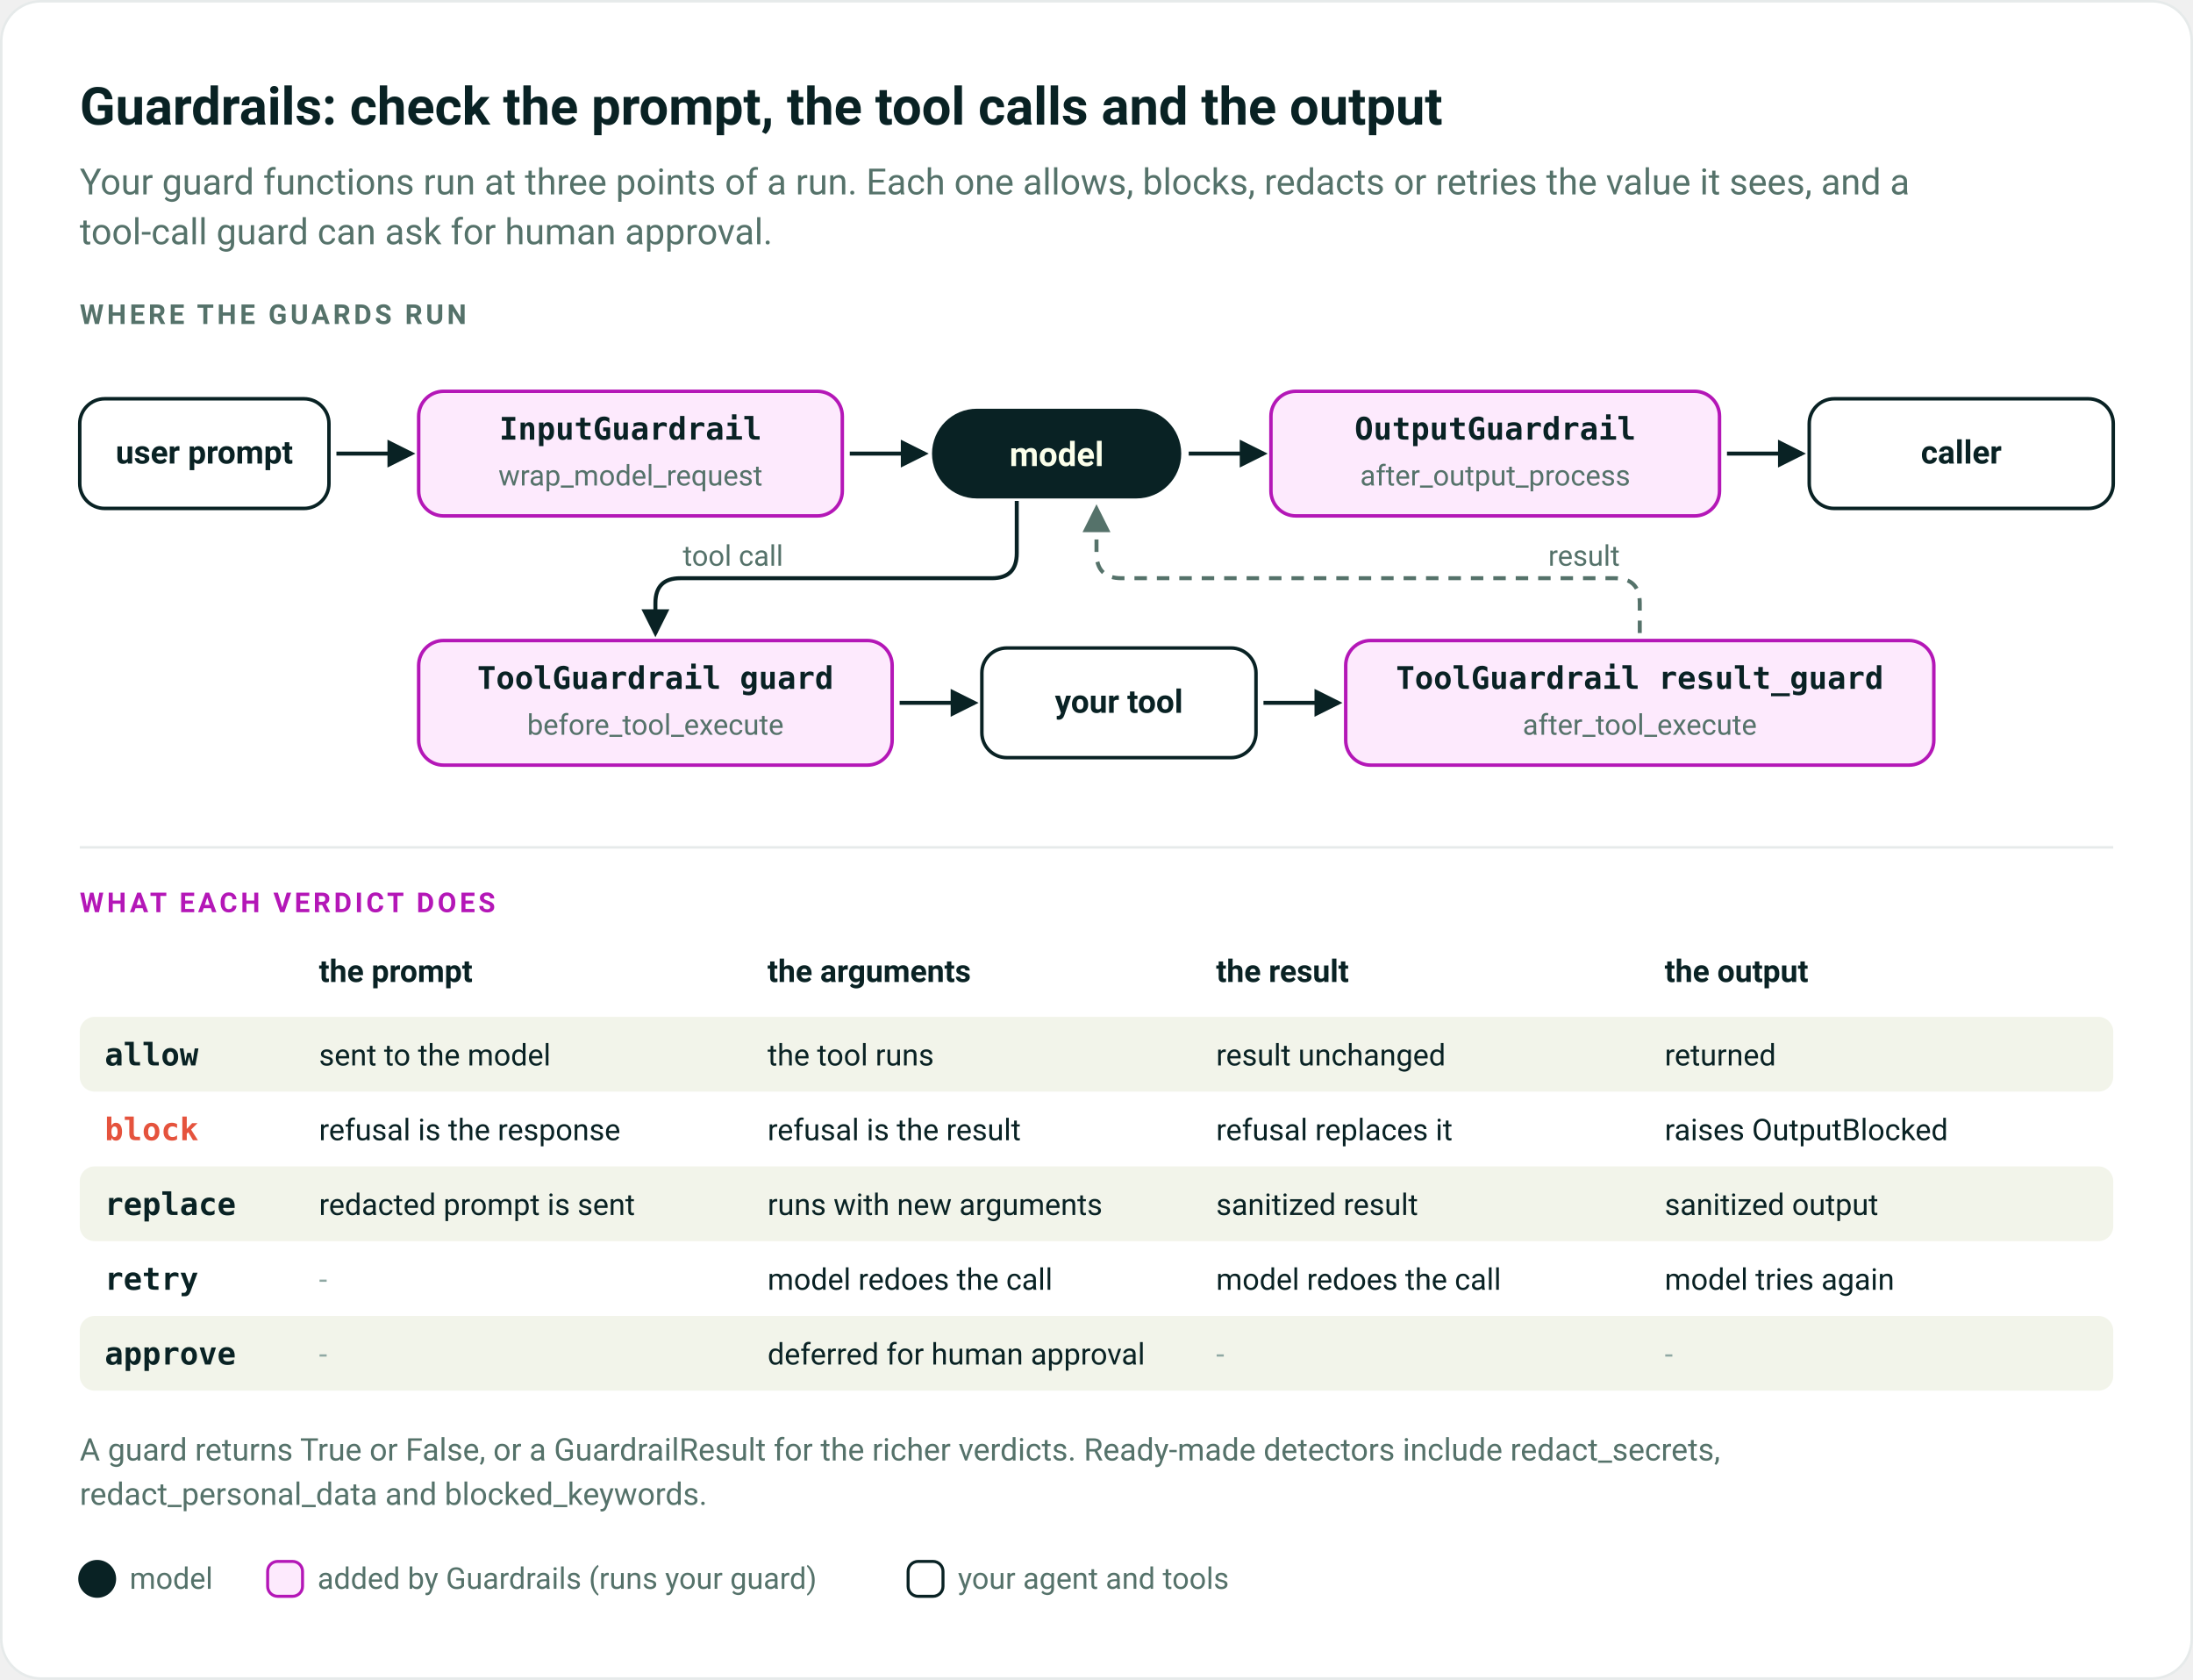
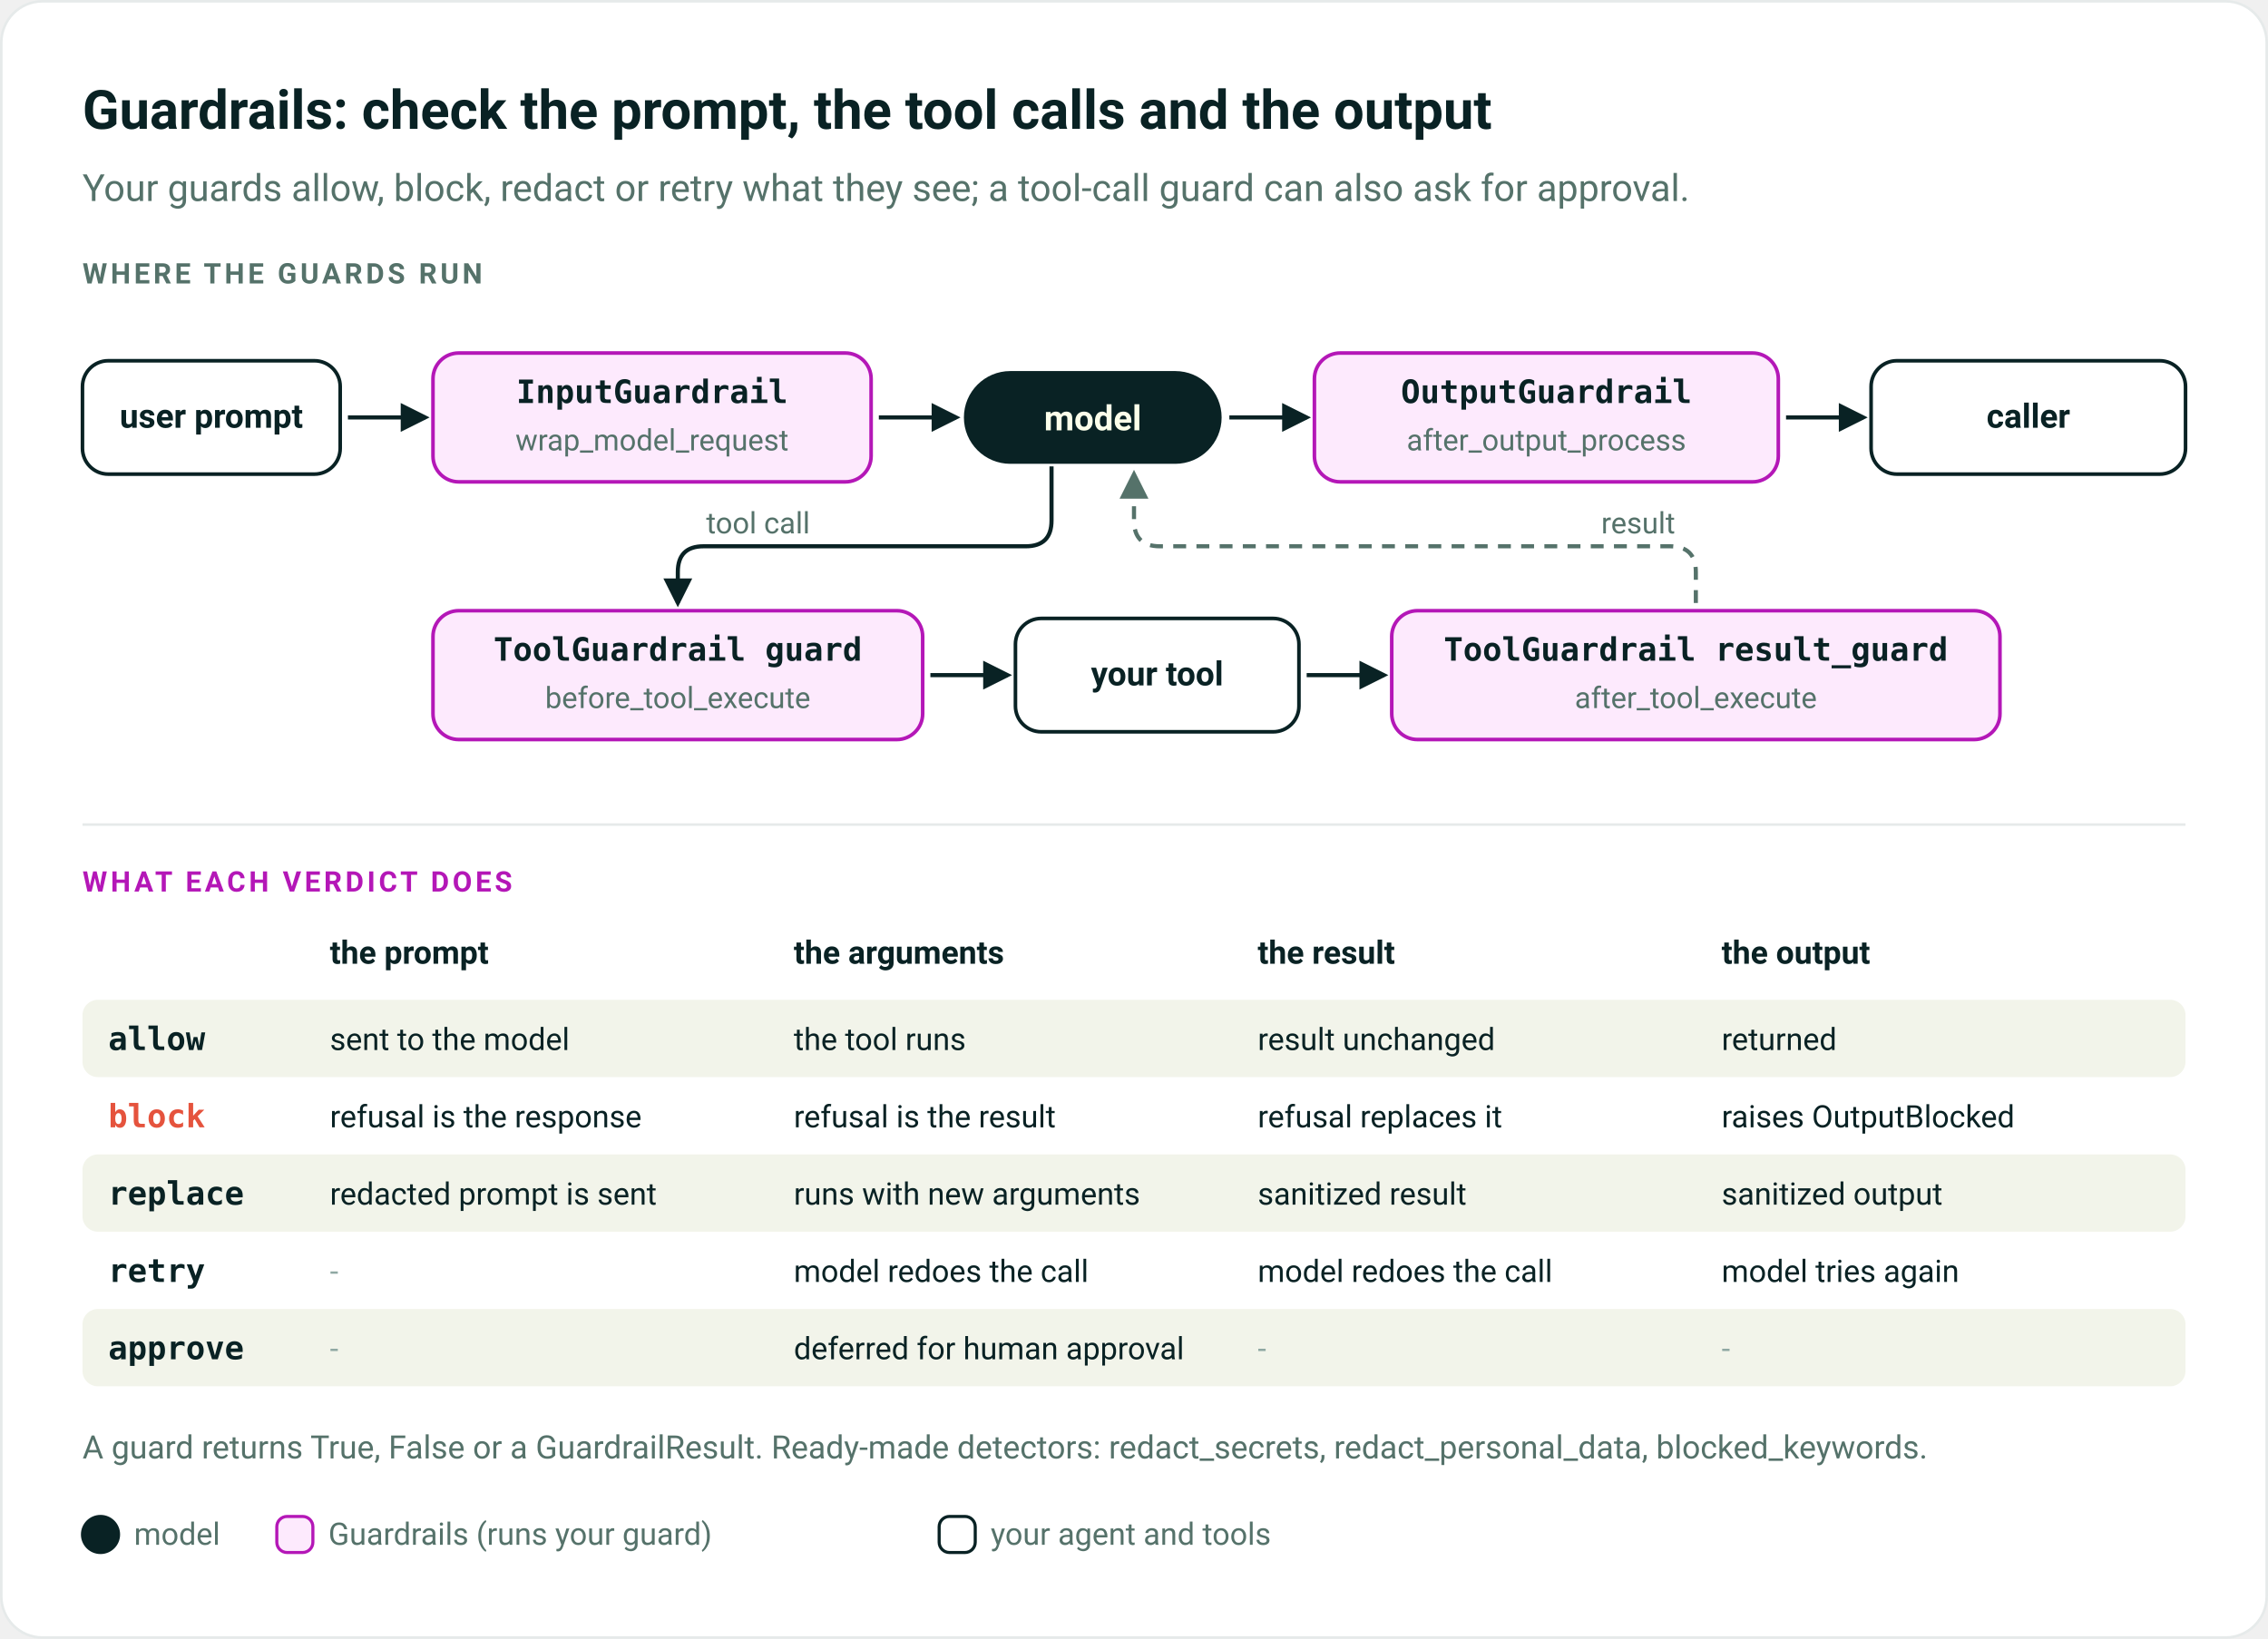
- <svg xmlns="http://www.w3.org/2000/svg" width="880" height="674" viewBox="0 0 880 674" role="img" aria-labelledby="t d">
+ <svg xmlns="http://www.w3.org/2000/svg" width="880" height="636" viewBox="0 0 880 636" role="img" aria-labelledby="t d">
  <defs>
    <marker id="ai" viewBox="0 0 10 10" refX="8.5" refY="5" markerWidth="7" markerHeight="7" orient="auto-start-reverse">
      <path d="M0 0L10 5L0 10z" fill="#092224" />
    </marker>
    <marker id="am" viewBox="0 0 10 10" refX="8.5" refY="5" markerWidth="7" markerHeight="7" orient="auto-start-reverse">
      <path d="M0 0L10 5L0 10z" fill="#55726A" />
    </marker>
    <marker id="al" viewBox="0 0 10 10" refX="8.5" refY="5" markerWidth="7" markerHeight="7" orient="auto-start-reverse">
      <path d="M0 0L10 5L0 10z" fill="#B417B7" />
    </marker>
    <marker id="al2" viewBox="0 0 10 10" refX="8.5" refY="5" markerWidth="7" markerHeight="7" orient="auto-start-reverse">
      <path d="M0 0L10 5L0 10z" fill="#E520E9" />
    </marker>
    <marker id="ap" viewBox="0 0 10 10" refX="8.5" refY="5" markerWidth="7" markerHeight="7" orient="auto-start-reverse">
      <path d="M0 0L10 5L0 10z" fill="#7B57E8" />
    </marker>
    <marker id="aa" viewBox="0 0 10 10" refX="8.5" refY="5" markerWidth="7" markerHeight="7" orient="auto-start-reverse">
      <path d="M0 0L10 5L0 10z" fill="#0E9C86" />
    </marker>
    <marker id="ac" viewBox="0 0 10 10" refX="8.5" refY="5" markerWidth="7" markerHeight="7" orient="auto-start-reverse">
      <path d="M0 0L10 5L0 10z" fill="#E5533D" />
    </marker>
    <marker id="af" viewBox="0 0 10 10" refX="8.5" refY="5" markerWidth="7" markerHeight="7" orient="auto-start-reverse">
      <path d="M0 0L10 5L0 10z" fill="#8FA8A3" />
    </marker>
    <marker id="ao" viewBox="0 0 10 10" refX="8.5" refY="5" markerWidth="7" markerHeight="7" orient="auto-start-reverse">
      <path d="M0 0L10 5L0 10z" fill="#97998B" />
    </marker>
  </defs>
-   <rect x="0.5" y="0.5" width="879" height="673" rx="16" fill="#FFFFFF" stroke="#E6EAEA" />
+   <rect x="0.5" y="0.5" width="879" height="635" rx="16" fill="#FFFFFF" stroke="#E6EAEA" />
  <text x="32" y="50" font-size="21" fill="#092224" text-anchor="start" font-weight="700" font-family="ui-sans-serif, system-ui, -apple-system, 'Segoe UI', Roboto, Helvetica, Arial, sans-serif">Guardrails: check the prompt, the tool calls and the output</text>
-   <text x="32" y="78" font-size="14.5" fill="#55726A" text-anchor="start" font-weight="400" font-family="ui-sans-serif, system-ui, -apple-system, 'Segoe UI', Roboto, Helvetica, Arial, sans-serif">Your guard functions run at three points of a run. Each one allows, blocks, redacts or retries the value it sees, and a</text>
-   <text x="32" y="98" font-size="14.5" fill="#55726A" text-anchor="start" font-weight="400" font-family="ui-sans-serif, system-ui, -apple-system, 'Segoe UI', Roboto, Helvetica, Arial, sans-serif">tool-call guard can ask for human approval.</text>
-   <text letter-spacing="1.3" x="32" y="130" font-size="11" fill="#55726A" text-anchor="start" font-weight="700" font-family="ui-sans-serif, system-ui, -apple-system, 'Segoe UI', Roboto, Helvetica, Arial, sans-serif">WHERE THE GUARDS RUN</text>
-   <rect x="32" y="160" width="100" height="44" rx="10" fill="#FFFFFF" stroke="#092224" stroke-width="1.4" />
-   <text x="82" y="186" font-size="13" fill="#092224" text-anchor="middle" font-weight="600" font-family="ui-sans-serif, system-ui, -apple-system, 'Segoe UI', Roboto, Helvetica, Arial, sans-serif">user prompt</text>
-   <rect x="168" y="157" width="170" height="50" rx="10" fill="#FDEAFD" stroke="#B417B7" stroke-width="1.4" />
-   <text x="253" y="176.4" font-size="12.5" fill="#092224" text-anchor="middle" font-weight="600" font-family="ui-monospace, 'SF Mono', Menlo, Consolas, monospace">InputGuardrail</text>
-   <text x="253" y="194.8" font-size="11.5" fill="#55726A" text-anchor="middle" font-weight="400" font-family="ui-sans-serif, system-ui, -apple-system, 'Segoe UI', Roboto, Helvetica, Arial, sans-serif">wrap_model_request</text>
-   <line x1="135" y1="182" x2="165" y2="182" stroke="#092224" stroke-width="1.6" marker-end="url(#ai)" />
-   <line x1="341" y1="182" x2="371" y2="182" stroke="#092224" stroke-width="1.6" marker-end="url(#ai)" />
-   <rect x="374" y="164" width="100" height="36" rx="18" fill="#092224" />
-   <text x="424" y="187" font-size="13.5" fill="#FBFFEA" text-anchor="middle" font-weight="700" font-family="ui-sans-serif, system-ui, -apple-system, 'Segoe UI', Roboto, Helvetica, Arial, sans-serif">model</text>
-   <rect x="510" y="157" width="180" height="50" rx="10" fill="#FDEAFD" stroke="#B417B7" stroke-width="1.4" />
-   <text x="600" y="176.4" font-size="12.5" fill="#092224" text-anchor="middle" font-weight="600" font-family="ui-monospace, 'SF Mono', Menlo, Consolas, monospace">OutputGuardrail</text>
-   <text x="600" y="194.8" font-size="11.5" fill="#55726A" text-anchor="middle" font-weight="400" font-family="ui-sans-serif, system-ui, -apple-system, 'Segoe UI', Roboto, Helvetica, Arial, sans-serif">after_output_process</text>
-   <line x1="477" y1="182" x2="507" y2="182" stroke="#092224" stroke-width="1.6" marker-end="url(#ai)" />
-   <rect x="726" y="160" width="122" height="44" rx="10" fill="#FFFFFF" stroke="#092224" stroke-width="1.4" />
-   <text x="787" y="186" font-size="13" fill="#092224" text-anchor="middle" font-weight="600" font-family="ui-sans-serif, system-ui, -apple-system, 'Segoe UI', Roboto, Helvetica, Arial, sans-serif">caller</text>
-   <line x1="693" y1="182" x2="723" y2="182" stroke="#092224" stroke-width="1.6" marker-end="url(#ai)" />
-   <rect x="168" y="257" width="190" height="50" rx="10" fill="#FDEAFD" stroke="#B417B7" stroke-width="1.4" />
-   <text x="263" y="276.4" font-size="12.5" fill="#092224" text-anchor="middle" font-weight="600" font-family="ui-monospace, 'SF Mono', Menlo, Consolas, monospace">ToolGuardrail guard</text>
-   <text x="263" y="294.8" font-size="11.5" fill="#55726A" text-anchor="middle" font-weight="400" font-family="ui-sans-serif, system-ui, -apple-system, 'Segoe UI', Roboto, Helvetica, Arial, sans-serif">before_tool_execute</text>
-   <rect x="394" y="260" width="110" height="44" rx="10" fill="#FFFFFF" stroke="#092224" stroke-width="1.4" />
-   <text x="449" y="286" font-size="13" fill="#092224" text-anchor="middle" font-weight="600" font-family="ui-sans-serif, system-ui, -apple-system, 'Segoe UI', Roboto, Helvetica, Arial, sans-serif">your tool</text>
-   <line x1="361" y1="282" x2="391" y2="282" stroke="#092224" stroke-width="1.6" marker-end="url(#ai)" />
-   <rect x="540" y="257" width="236" height="50" rx="10" fill="#FDEAFD" stroke="#B417B7" stroke-width="1.4" />
-   <text x="658" y="276.4" font-size="12.5" fill="#092224" text-anchor="middle" font-weight="600" font-family="ui-monospace, 'SF Mono', Menlo, Consolas, monospace">ToolGuardrail result_guard</text>
-   <text x="658" y="294.8" font-size="11.5" fill="#55726A" text-anchor="middle" font-weight="400" font-family="ui-sans-serif, system-ui, -apple-system, 'Segoe UI', Roboto, Helvetica, Arial, sans-serif">after_tool_execute</text>
-   <line x1="507" y1="282" x2="537" y2="282" stroke="#092224" stroke-width="1.6" marker-end="url(#ai)" />
-   <path d="M 408 201 L 408 222 Q 408 232 398 232 L 273 232 Q 263 232 263 242 L 263 254" stroke="#092224" stroke-width="1.6" fill="none" marker-end="url(#ai)" />
-   <text x="274" y="227" font-size="11.5" fill="#55726A" text-anchor="start" font-weight="400" font-family="ui-sans-serif, system-ui, -apple-system, 'Segoe UI', Roboto, Helvetica, Arial, sans-serif">tool call</text>
-   <path d="M 658 254 L 658 242 Q 658 232 648 232 L 450 232 Q 440 232 440 222 L 440 204" stroke="#55726A" stroke-width="1.6" fill="none" stroke-dasharray="5 4" marker-end="url(#am)" />
-   <text x="650" y="227" font-size="11.5" fill="#55726A" text-anchor="end" font-weight="400" font-family="ui-sans-serif, system-ui, -apple-system, 'Segoe UI', Roboto, Helvetica, Arial, sans-serif">result</text>
-   <line x1="32" y1="340" x2="848" y2="340" stroke="#E6EAEA" stroke-width="1" />
-   <text letter-spacing="1.3" x="32" y="366" font-size="11" fill="#B417B7" text-anchor="start" font-weight="700" font-family="ui-sans-serif, system-ui, -apple-system, 'Segoe UI', Roboto, Helvetica, Arial, sans-serif">WHAT EACH VERDICT DOES</text>
-   <text x="128" y="394" font-size="12.5" fill="#092224" text-anchor="start" font-weight="600" font-family="ui-sans-serif, system-ui, -apple-system, 'Segoe UI', Roboto, Helvetica, Arial, sans-serif">the prompt</text>
-   <text x="308" y="394" font-size="12.5" fill="#092224" text-anchor="start" font-weight="600" font-family="ui-sans-serif, system-ui, -apple-system, 'Segoe UI', Roboto, Helvetica, Arial, sans-serif">the arguments</text>
-   <text x="488" y="394" font-size="12.5" fill="#092224" text-anchor="start" font-weight="600" font-family="ui-sans-serif, system-ui, -apple-system, 'Segoe UI', Roboto, Helvetica, Arial, sans-serif">the result</text>
-   <text x="668" y="394" font-size="12.5" fill="#092224" text-anchor="start" font-weight="600" font-family="ui-sans-serif, system-ui, -apple-system, 'Segoe UI', Roboto, Helvetica, Arial, sans-serif">the output</text>
-   <rect x="32" y="408" width="816" height="30" rx="6" fill="#F2F4EA" />
-   <text x="42" y="427.5" font-size="12.5" fill="#092224" text-anchor="start" font-weight="600" font-family="ui-monospace, 'SF Mono', Menlo, Consolas, monospace">allow</text>
-   <text x="128" y="427.5" font-size="12" fill="#092224" text-anchor="start" font-weight="400" font-family="ui-sans-serif, system-ui, -apple-system, 'Segoe UI', Roboto, Helvetica, Arial, sans-serif">sent to the model</text>
-   <text x="308" y="427.5" font-size="12" fill="#092224" text-anchor="start" font-weight="400" font-family="ui-sans-serif, system-ui, -apple-system, 'Segoe UI', Roboto, Helvetica, Arial, sans-serif">the tool runs</text>
-   <text x="488" y="427.5" font-size="12" fill="#092224" text-anchor="start" font-weight="400" font-family="ui-sans-serif, system-ui, -apple-system, 'Segoe UI', Roboto, Helvetica, Arial, sans-serif">result unchanged</text>
-   <text x="668" y="427.5" font-size="12" fill="#092224" text-anchor="start" font-weight="400" font-family="ui-sans-serif, system-ui, -apple-system, 'Segoe UI', Roboto, Helvetica, Arial, sans-serif">returned</text>
-   <text x="42" y="457.5" font-size="12.5" fill="#E5533D" text-anchor="start" font-weight="600" font-family="ui-monospace, 'SF Mono', Menlo, Consolas, monospace">block</text>
-   <text x="128" y="457.5" font-size="12" fill="#092224" text-anchor="start" font-weight="400" font-family="ui-sans-serif, system-ui, -apple-system, 'Segoe UI', Roboto, Helvetica, Arial, sans-serif">refusal is the response</text>
-   <text x="308" y="457.5" font-size="12" fill="#092224" text-anchor="start" font-weight="400" font-family="ui-sans-serif, system-ui, -apple-system, 'Segoe UI', Roboto, Helvetica, Arial, sans-serif">refusal is the result</text>
-   <text x="488" y="457.5" font-size="12" fill="#092224" text-anchor="start" font-weight="400" font-family="ui-sans-serif, system-ui, -apple-system, 'Segoe UI', Roboto, Helvetica, Arial, sans-serif">refusal replaces it</text>
-   <text x="668" y="457.5" font-size="12" fill="#092224" text-anchor="start" font-weight="400" font-family="ui-sans-serif, system-ui, -apple-system, 'Segoe UI', Roboto, Helvetica, Arial, sans-serif">raises OutputBlocked</text>
-   <rect x="32" y="468" width="816" height="30" rx="6" fill="#F2F4EA" />
-   <text x="42" y="487.5" font-size="12.5" fill="#092224" text-anchor="start" font-weight="600" font-family="ui-monospace, 'SF Mono', Menlo, Consolas, monospace">replace</text>
-   <text x="128" y="487.5" font-size="12" fill="#092224" text-anchor="start" font-weight="400" font-family="ui-sans-serif, system-ui, -apple-system, 'Segoe UI', Roboto, Helvetica, Arial, sans-serif">redacted prompt is sent</text>
-   <text x="308" y="487.5" font-size="12" fill="#092224" text-anchor="start" font-weight="400" font-family="ui-sans-serif, system-ui, -apple-system, 'Segoe UI', Roboto, Helvetica, Arial, sans-serif">runs with new arguments</text>
-   <text x="488" y="487.5" font-size="12" fill="#092224" text-anchor="start" font-weight="400" font-family="ui-sans-serif, system-ui, -apple-system, 'Segoe UI', Roboto, Helvetica, Arial, sans-serif">sanitized result</text>
-   <text x="668" y="487.5" font-size="12" fill="#092224" text-anchor="start" font-weight="400" font-family="ui-sans-serif, system-ui, -apple-system, 'Segoe UI', Roboto, Helvetica, Arial, sans-serif">sanitized output</text>
-   <text x="42" y="517.5" font-size="12.5" fill="#092224" text-anchor="start" font-weight="600" font-family="ui-monospace, 'SF Mono', Menlo, Consolas, monospace">retry</text>
-   <text x="128" y="517.5" font-size="12" fill="#8FA8A3" text-anchor="start" font-weight="400" font-family="ui-sans-serif, system-ui, -apple-system, 'Segoe UI', Roboto, Helvetica, Arial, sans-serif">-</text>
-   <text x="308" y="517.5" font-size="12" fill="#092224" text-anchor="start" font-weight="400" font-family="ui-sans-serif, system-ui, -apple-system, 'Segoe UI', Roboto, Helvetica, Arial, sans-serif">model redoes the call</text>
-   <text x="488" y="517.5" font-size="12" fill="#092224" text-anchor="start" font-weight="400" font-family="ui-sans-serif, system-ui, -apple-system, 'Segoe UI', Roboto, Helvetica, Arial, sans-serif">model redoes the call</text>
-   <text x="668" y="517.5" font-size="12" fill="#092224" text-anchor="start" font-weight="400" font-family="ui-sans-serif, system-ui, -apple-system, 'Segoe UI', Roboto, Helvetica, Arial, sans-serif">model tries again</text>
-   <rect x="32" y="528" width="816" height="30" rx="6" fill="#F2F4EA" />
-   <text x="42" y="547.5" font-size="12.5" fill="#092224" text-anchor="start" font-weight="600" font-family="ui-monospace, 'SF Mono', Menlo, Consolas, monospace">approve</text>
-   <text x="128" y="547.5" font-size="12" fill="#8FA8A3" text-anchor="start" font-weight="400" font-family="ui-sans-serif, system-ui, -apple-system, 'Segoe UI', Roboto, Helvetica, Arial, sans-serif">-</text>
-   <text x="308" y="547.5" font-size="12" fill="#092224" text-anchor="start" font-weight="400" font-family="ui-sans-serif, system-ui, -apple-system, 'Segoe UI', Roboto, Helvetica, Arial, sans-serif">deferred for human approval</text>
-   <text x="488" y="547.5" font-size="12" fill="#8FA8A3" text-anchor="start" font-weight="400" font-family="ui-sans-serif, system-ui, -apple-system, 'Segoe UI', Roboto, Helvetica, Arial, sans-serif">-</text>
-   <text x="668" y="547.5" font-size="12" fill="#8FA8A3" text-anchor="start" font-weight="400" font-family="ui-sans-serif, system-ui, -apple-system, 'Segoe UI', Roboto, Helvetica, Arial, sans-serif">-</text>
-   <text x="32" y="586" font-size="12.5" fill="#55726A" text-anchor="start" font-weight="400" font-family="ui-sans-serif, system-ui, -apple-system, 'Segoe UI', Roboto, Helvetica, Arial, sans-serif">A guard returns True or False, or a GuardrailResult for the richer verdicts. Ready-made detectors include redact_secrets,</text>
-   <text x="32" y="603.8" font-size="12.5" fill="#55726A" text-anchor="start" font-weight="400" font-family="ui-sans-serif, system-ui, -apple-system, 'Segoe UI', Roboto, Helvetica, Arial, sans-serif">redact_personal_data and blocked_keywords.</text>
-   <rect x="32" y="626.5" width="14" height="14" rx="7" fill="#092224" stroke="#092224" stroke-width="1.2" />
-   <text x="52" y="637.5" font-size="12" fill="#55726A" text-anchor="start" font-weight="400" font-family="ui-sans-serif, system-ui, -apple-system, 'Segoe UI', Roboto, Helvetica, Arial, sans-serif">model</text>
-   <rect x="107.4" y="626.5" width="14" height="14" rx="4" fill="#FDEAFD" stroke="#B417B7" stroke-width="1.2" />
-   <text x="127.4" y="637.5" font-size="12" fill="#55726A" text-anchor="start" font-weight="400" font-family="ui-sans-serif, system-ui, -apple-system, 'Segoe UI', Roboto, Helvetica, Arial, sans-serif">added by Guardrails (runs your guard)</text>
-   <rect x="364.4" y="626.5" width="14" height="14" rx="4" fill="#FFFFFF" stroke="#092224" stroke-width="1.2" />
-   <text x="384.4" y="637.5" font-size="12" fill="#55726A" text-anchor="start" font-weight="400" font-family="ui-sans-serif, system-ui, -apple-system, 'Segoe UI', Roboto, Helvetica, Arial, sans-serif">your agent and tools</text>
+   <text x="32" y="78" font-size="14.5" fill="#55726A" text-anchor="start" font-weight="400" font-family="ui-sans-serif, system-ui, -apple-system, 'Segoe UI', Roboto, Helvetica, Arial, sans-serif">Your guards allow, block, redact or retry what they see; a tool-call guard can also ask for approval.</text>
+   <text letter-spacing="1.3" x="32" y="110" font-size="11" fill="#55726A" text-anchor="start" font-weight="700" font-family="ui-sans-serif, system-ui, -apple-system, 'Segoe UI', Roboto, Helvetica, Arial, sans-serif">WHERE THE GUARDS RUN</text>
+   <rect x="32" y="140" width="100" height="44" rx="10" fill="#FFFFFF" stroke="#092224" stroke-width="1.4" />
+   <text x="82" y="166" font-size="13" fill="#092224" text-anchor="middle" font-weight="600" font-family="ui-sans-serif, system-ui, -apple-system, 'Segoe UI', Roboto, Helvetica, Arial, sans-serif">user prompt</text>
+   <rect x="168" y="137" width="170" height="50" rx="10" fill="#FDEAFD" stroke="#B417B7" stroke-width="1.4" />
+   <text x="253" y="156.4" font-size="12.5" fill="#092224" text-anchor="middle" font-weight="600" font-family="ui-monospace, 'SF Mono', Menlo, Consolas, monospace">InputGuardrail</text>
+   <text x="253" y="174.8" font-size="11.5" fill="#55726A" text-anchor="middle" font-weight="400" font-family="ui-sans-serif, system-ui, -apple-system, 'Segoe UI', Roboto, Helvetica, Arial, sans-serif">wrap_model_request</text>
+   <line x1="135" y1="162" x2="165" y2="162" stroke="#092224" stroke-width="1.6" marker-end="url(#ai)" />
+   <line x1="341" y1="162" x2="371" y2="162" stroke="#092224" stroke-width="1.6" marker-end="url(#ai)" />
+   <rect x="374" y="144" width="100" height="36" rx="18" fill="#092224" />
+   <text x="424" y="167" font-size="13.5" fill="#FBFFEA" text-anchor="middle" font-weight="700" font-family="ui-sans-serif, system-ui, -apple-system, 'Segoe UI', Roboto, Helvetica, Arial, sans-serif">model</text>
+   <rect x="510" y="137" width="180" height="50" rx="10" fill="#FDEAFD" stroke="#B417B7" stroke-width="1.4" />
+   <text x="600" y="156.4" font-size="12.5" fill="#092224" text-anchor="middle" font-weight="600" font-family="ui-monospace, 'SF Mono', Menlo, Consolas, monospace">OutputGuardrail</text>
+   <text x="600" y="174.8" font-size="11.5" fill="#55726A" text-anchor="middle" font-weight="400" font-family="ui-sans-serif, system-ui, -apple-system, 'Segoe UI', Roboto, Helvetica, Arial, sans-serif">after_output_process</text>
+   <line x1="477" y1="162" x2="507" y2="162" stroke="#092224" stroke-width="1.6" marker-end="url(#ai)" />
+   <rect x="726" y="140" width="122" height="44" rx="10" fill="#FFFFFF" stroke="#092224" stroke-width="1.4" />
+   <text x="787" y="166" font-size="13" fill="#092224" text-anchor="middle" font-weight="600" font-family="ui-sans-serif, system-ui, -apple-system, 'Segoe UI', Roboto, Helvetica, Arial, sans-serif">caller</text>
+   <line x1="693" y1="162" x2="723" y2="162" stroke="#092224" stroke-width="1.6" marker-end="url(#ai)" />
+   <rect x="168" y="237" width="190" height="50" rx="10" fill="#FDEAFD" stroke="#B417B7" stroke-width="1.4" />
+   <text x="263" y="256.4" font-size="12.5" fill="#092224" text-anchor="middle" font-weight="600" font-family="ui-monospace, 'SF Mono', Menlo, Consolas, monospace">ToolGuardrail guard</text>
+   <text x="263" y="274.8" font-size="11.5" fill="#55726A" text-anchor="middle" font-weight="400" font-family="ui-sans-serif, system-ui, -apple-system, 'Segoe UI', Roboto, Helvetica, Arial, sans-serif">before_tool_execute</text>
+   <rect x="394" y="240" width="110" height="44" rx="10" fill="#FFFFFF" stroke="#092224" stroke-width="1.4" />
+   <text x="449" y="266" font-size="13" fill="#092224" text-anchor="middle" font-weight="600" font-family="ui-sans-serif, system-ui, -apple-system, 'Segoe UI', Roboto, Helvetica, Arial, sans-serif">your tool</text>
+   <line x1="361" y1="262" x2="391" y2="262" stroke="#092224" stroke-width="1.6" marker-end="url(#ai)" />
+   <rect x="540" y="237" width="236" height="50" rx="10" fill="#FDEAFD" stroke="#B417B7" stroke-width="1.4" />
+   <text x="658" y="256.4" font-size="12.5" fill="#092224" text-anchor="middle" font-weight="600" font-family="ui-monospace, 'SF Mono', Menlo, Consolas, monospace">ToolGuardrail result_guard</text>
+   <text x="658" y="274.8" font-size="11.5" fill="#55726A" text-anchor="middle" font-weight="400" font-family="ui-sans-serif, system-ui, -apple-system, 'Segoe UI', Roboto, Helvetica, Arial, sans-serif">after_tool_execute</text>
+   <line x1="507" y1="262" x2="537" y2="262" stroke="#092224" stroke-width="1.6" marker-end="url(#ai)" />
+   <path d="M 408 181 L 408 202 Q 408 212 398 212 L 273 212 Q 263 212 263 222 L 263 234" stroke="#092224" stroke-width="1.6" fill="none" marker-end="url(#ai)" />
+   <text x="274" y="207" font-size="11.5" fill="#55726A" text-anchor="start" font-weight="400" font-family="ui-sans-serif, system-ui, -apple-system, 'Segoe UI', Roboto, Helvetica, Arial, sans-serif">tool call</text>
+   <path d="M 658 234 L 658 222 Q 658 212 648 212 L 450 212 Q 440 212 440 202 L 440 184" stroke="#55726A" stroke-width="1.6" fill="none" stroke-dasharray="5 4" marker-end="url(#am)" />
+   <text x="650" y="207" font-size="11.5" fill="#55726A" text-anchor="end" font-weight="400" font-family="ui-sans-serif, system-ui, -apple-system, 'Segoe UI', Roboto, Helvetica, Arial, sans-serif">result</text>
+   <line x1="32" y1="320" x2="848" y2="320" stroke="#E6EAEA" stroke-width="1" />
+   <text letter-spacing="1.3" x="32" y="346" font-size="11" fill="#B417B7" text-anchor="start" font-weight="700" font-family="ui-sans-serif, system-ui, -apple-system, 'Segoe UI', Roboto, Helvetica, Arial, sans-serif">WHAT EACH VERDICT DOES</text>
+   <text x="128" y="374" font-size="12.5" fill="#092224" text-anchor="start" font-weight="600" font-family="ui-sans-serif, system-ui, -apple-system, 'Segoe UI', Roboto, Helvetica, Arial, sans-serif">the prompt</text>
+   <text x="308" y="374" font-size="12.5" fill="#092224" text-anchor="start" font-weight="600" font-family="ui-sans-serif, system-ui, -apple-system, 'Segoe UI', Roboto, Helvetica, Arial, sans-serif">the arguments</text>
+   <text x="488" y="374" font-size="12.5" fill="#092224" text-anchor="start" font-weight="600" font-family="ui-sans-serif, system-ui, -apple-system, 'Segoe UI', Roboto, Helvetica, Arial, sans-serif">the result</text>
+   <text x="668" y="374" font-size="12.5" fill="#092224" text-anchor="start" font-weight="600" font-family="ui-sans-serif, system-ui, -apple-system, 'Segoe UI', Roboto, Helvetica, Arial, sans-serif">the output</text>
+   <rect x="32" y="388" width="816" height="30" rx="6" fill="#F2F4EA" />
+   <text x="42" y="407.5" font-size="12.5" fill="#092224" text-anchor="start" font-weight="600" font-family="ui-monospace, 'SF Mono', Menlo, Consolas, monospace">allow</text>
+   <text x="128" y="407.5" font-size="12" fill="#092224" text-anchor="start" font-weight="400" font-family="ui-sans-serif, system-ui, -apple-system, 'Segoe UI', Roboto, Helvetica, Arial, sans-serif">sent to the model</text>
+   <text x="308" y="407.5" font-size="12" fill="#092224" text-anchor="start" font-weight="400" font-family="ui-sans-serif, system-ui, -apple-system, 'Segoe UI', Roboto, Helvetica, Arial, sans-serif">the tool runs</text>
+   <text x="488" y="407.5" font-size="12" fill="#092224" text-anchor="start" font-weight="400" font-family="ui-sans-serif, system-ui, -apple-system, 'Segoe UI', Roboto, Helvetica, Arial, sans-serif">result unchanged</text>
+   <text x="668" y="407.5" font-size="12" fill="#092224" text-anchor="start" font-weight="400" font-family="ui-sans-serif, system-ui, -apple-system, 'Segoe UI', Roboto, Helvetica, Arial, sans-serif">returned</text>
+   <text x="42" y="437.5" font-size="12.5" fill="#E5533D" text-anchor="start" font-weight="600" font-family="ui-monospace, 'SF Mono', Menlo, Consolas, monospace">block</text>
+   <text x="128" y="437.5" font-size="12" fill="#092224" text-anchor="start" font-weight="400" font-family="ui-sans-serif, system-ui, -apple-system, 'Segoe UI', Roboto, Helvetica, Arial, sans-serif">refusal is the response</text>
+   <text x="308" y="437.5" font-size="12" fill="#092224" text-anchor="start" font-weight="400" font-family="ui-sans-serif, system-ui, -apple-system, 'Segoe UI', Roboto, Helvetica, Arial, sans-serif">refusal is the result</text>
+   <text x="488" y="437.5" font-size="12" fill="#092224" text-anchor="start" font-weight="400" font-family="ui-sans-serif, system-ui, -apple-system, 'Segoe UI', Roboto, Helvetica, Arial, sans-serif">refusal replaces it</text>
+   <text x="668" y="437.5" font-size="12" fill="#092224" text-anchor="start" font-weight="400" font-family="ui-sans-serif, system-ui, -apple-system, 'Segoe UI', Roboto, Helvetica, Arial, sans-serif">raises OutputBlocked</text>
+   <rect x="32" y="448" width="816" height="30" rx="6" fill="#F2F4EA" />
+   <text x="42" y="467.5" font-size="12.5" fill="#092224" text-anchor="start" font-weight="600" font-family="ui-monospace, 'SF Mono', Menlo, Consolas, monospace">replace</text>
+   <text x="128" y="467.5" font-size="12" fill="#092224" text-anchor="start" font-weight="400" font-family="ui-sans-serif, system-ui, -apple-system, 'Segoe UI', Roboto, Helvetica, Arial, sans-serif">redacted prompt is sent</text>
+   <text x="308" y="467.5" font-size="12" fill="#092224" text-anchor="start" font-weight="400" font-family="ui-sans-serif, system-ui, -apple-system, 'Segoe UI', Roboto, Helvetica, Arial, sans-serif">runs with new arguments</text>
+   <text x="488" y="467.5" font-size="12" fill="#092224" text-anchor="start" font-weight="400" font-family="ui-sans-serif, system-ui, -apple-system, 'Segoe UI', Roboto, Helvetica, Arial, sans-serif">sanitized result</text>
+   <text x="668" y="467.5" font-size="12" fill="#092224" text-anchor="start" font-weight="400" font-family="ui-sans-serif, system-ui, -apple-system, 'Segoe UI', Roboto, Helvetica, Arial, sans-serif">sanitized output</text>
+   <text x="42" y="497.5" font-size="12.5" fill="#092224" text-anchor="start" font-weight="600" font-family="ui-monospace, 'SF Mono', Menlo, Consolas, monospace">retry</text>
+   <text x="128" y="497.5" font-size="12" fill="#8FA8A3" text-anchor="start" font-weight="400" font-family="ui-sans-serif, system-ui, -apple-system, 'Segoe UI', Roboto, Helvetica, Arial, sans-serif">-</text>
+   <text x="308" y="497.5" font-size="12" fill="#092224" text-anchor="start" font-weight="400" font-family="ui-sans-serif, system-ui, -apple-system, 'Segoe UI', Roboto, Helvetica, Arial, sans-serif">model redoes the call</text>
+   <text x="488" y="497.5" font-size="12" fill="#092224" text-anchor="start" font-weight="400" font-family="ui-sans-serif, system-ui, -apple-system, 'Segoe UI', Roboto, Helvetica, Arial, sans-serif">model redoes the call</text>
+   <text x="668" y="497.5" font-size="12" fill="#092224" text-anchor="start" font-weight="400" font-family="ui-sans-serif, system-ui, -apple-system, 'Segoe UI', Roboto, Helvetica, Arial, sans-serif">model tries again</text>
+   <rect x="32" y="508" width="816" height="30" rx="6" fill="#F2F4EA" />
+   <text x="42" y="527.5" font-size="12.5" fill="#092224" text-anchor="start" font-weight="600" font-family="ui-monospace, 'SF Mono', Menlo, Consolas, monospace">approve</text>
+   <text x="128" y="527.5" font-size="12" fill="#8FA8A3" text-anchor="start" font-weight="400" font-family="ui-sans-serif, system-ui, -apple-system, 'Segoe UI', Roboto, Helvetica, Arial, sans-serif">-</text>
+   <text x="308" y="527.5" font-size="12" fill="#092224" text-anchor="start" font-weight="400" font-family="ui-sans-serif, system-ui, -apple-system, 'Segoe UI', Roboto, Helvetica, Arial, sans-serif">deferred for human approval</text>
+   <text x="488" y="527.5" font-size="12" fill="#8FA8A3" text-anchor="start" font-weight="400" font-family="ui-sans-serif, system-ui, -apple-system, 'Segoe UI', Roboto, Helvetica, Arial, sans-serif">-</text>
+   <text x="668" y="527.5" font-size="12" fill="#8FA8A3" text-anchor="start" font-weight="400" font-family="ui-sans-serif, system-ui, -apple-system, 'Segoe UI', Roboto, Helvetica, Arial, sans-serif">-</text>
+   <text x="32" y="566" font-size="12.5" fill="#55726A" text-anchor="start" font-weight="400" font-family="ui-sans-serif, system-ui, -apple-system, 'Segoe UI', Roboto, Helvetica, Arial, sans-serif">A guard returns True, False or a GuardrailResult. Ready-made detectors: redact_secrets, redact_personal_data, blocked_keywords.</text>
+   <rect x="32" y="588.5" width="14" height="14" rx="7" fill="#092224" stroke="#092224" stroke-width="1.2" />
+   <text x="52" y="599.5" font-size="12" fill="#55726A" text-anchor="start" font-weight="400" font-family="ui-sans-serif, system-ui, -apple-system, 'Segoe UI', Roboto, Helvetica, Arial, sans-serif">model</text>
+   <rect x="107.4" y="588.5" width="14" height="14" rx="4" fill="#FDEAFD" stroke="#B417B7" stroke-width="1.2" />
+   <text x="127.4" y="599.5" font-size="12" fill="#55726A" text-anchor="start" font-weight="400" font-family="ui-sans-serif, system-ui, -apple-system, 'Segoe UI', Roboto, Helvetica, Arial, sans-serif">Guardrails (runs your guard)</text>
+   <rect x="364.4" y="588.5" width="14" height="14" rx="4" fill="#FFFFFF" stroke="#092224" stroke-width="1.2" />
+   <text x="384.4" y="599.5" font-size="12" fill="#55726A" text-anchor="start" font-weight="400" font-family="ui-sans-serif, system-ui, -apple-system, 'Segoe UI', Roboto, Helvetica, Arial, sans-serif">your agent and tools</text>
</svg>
